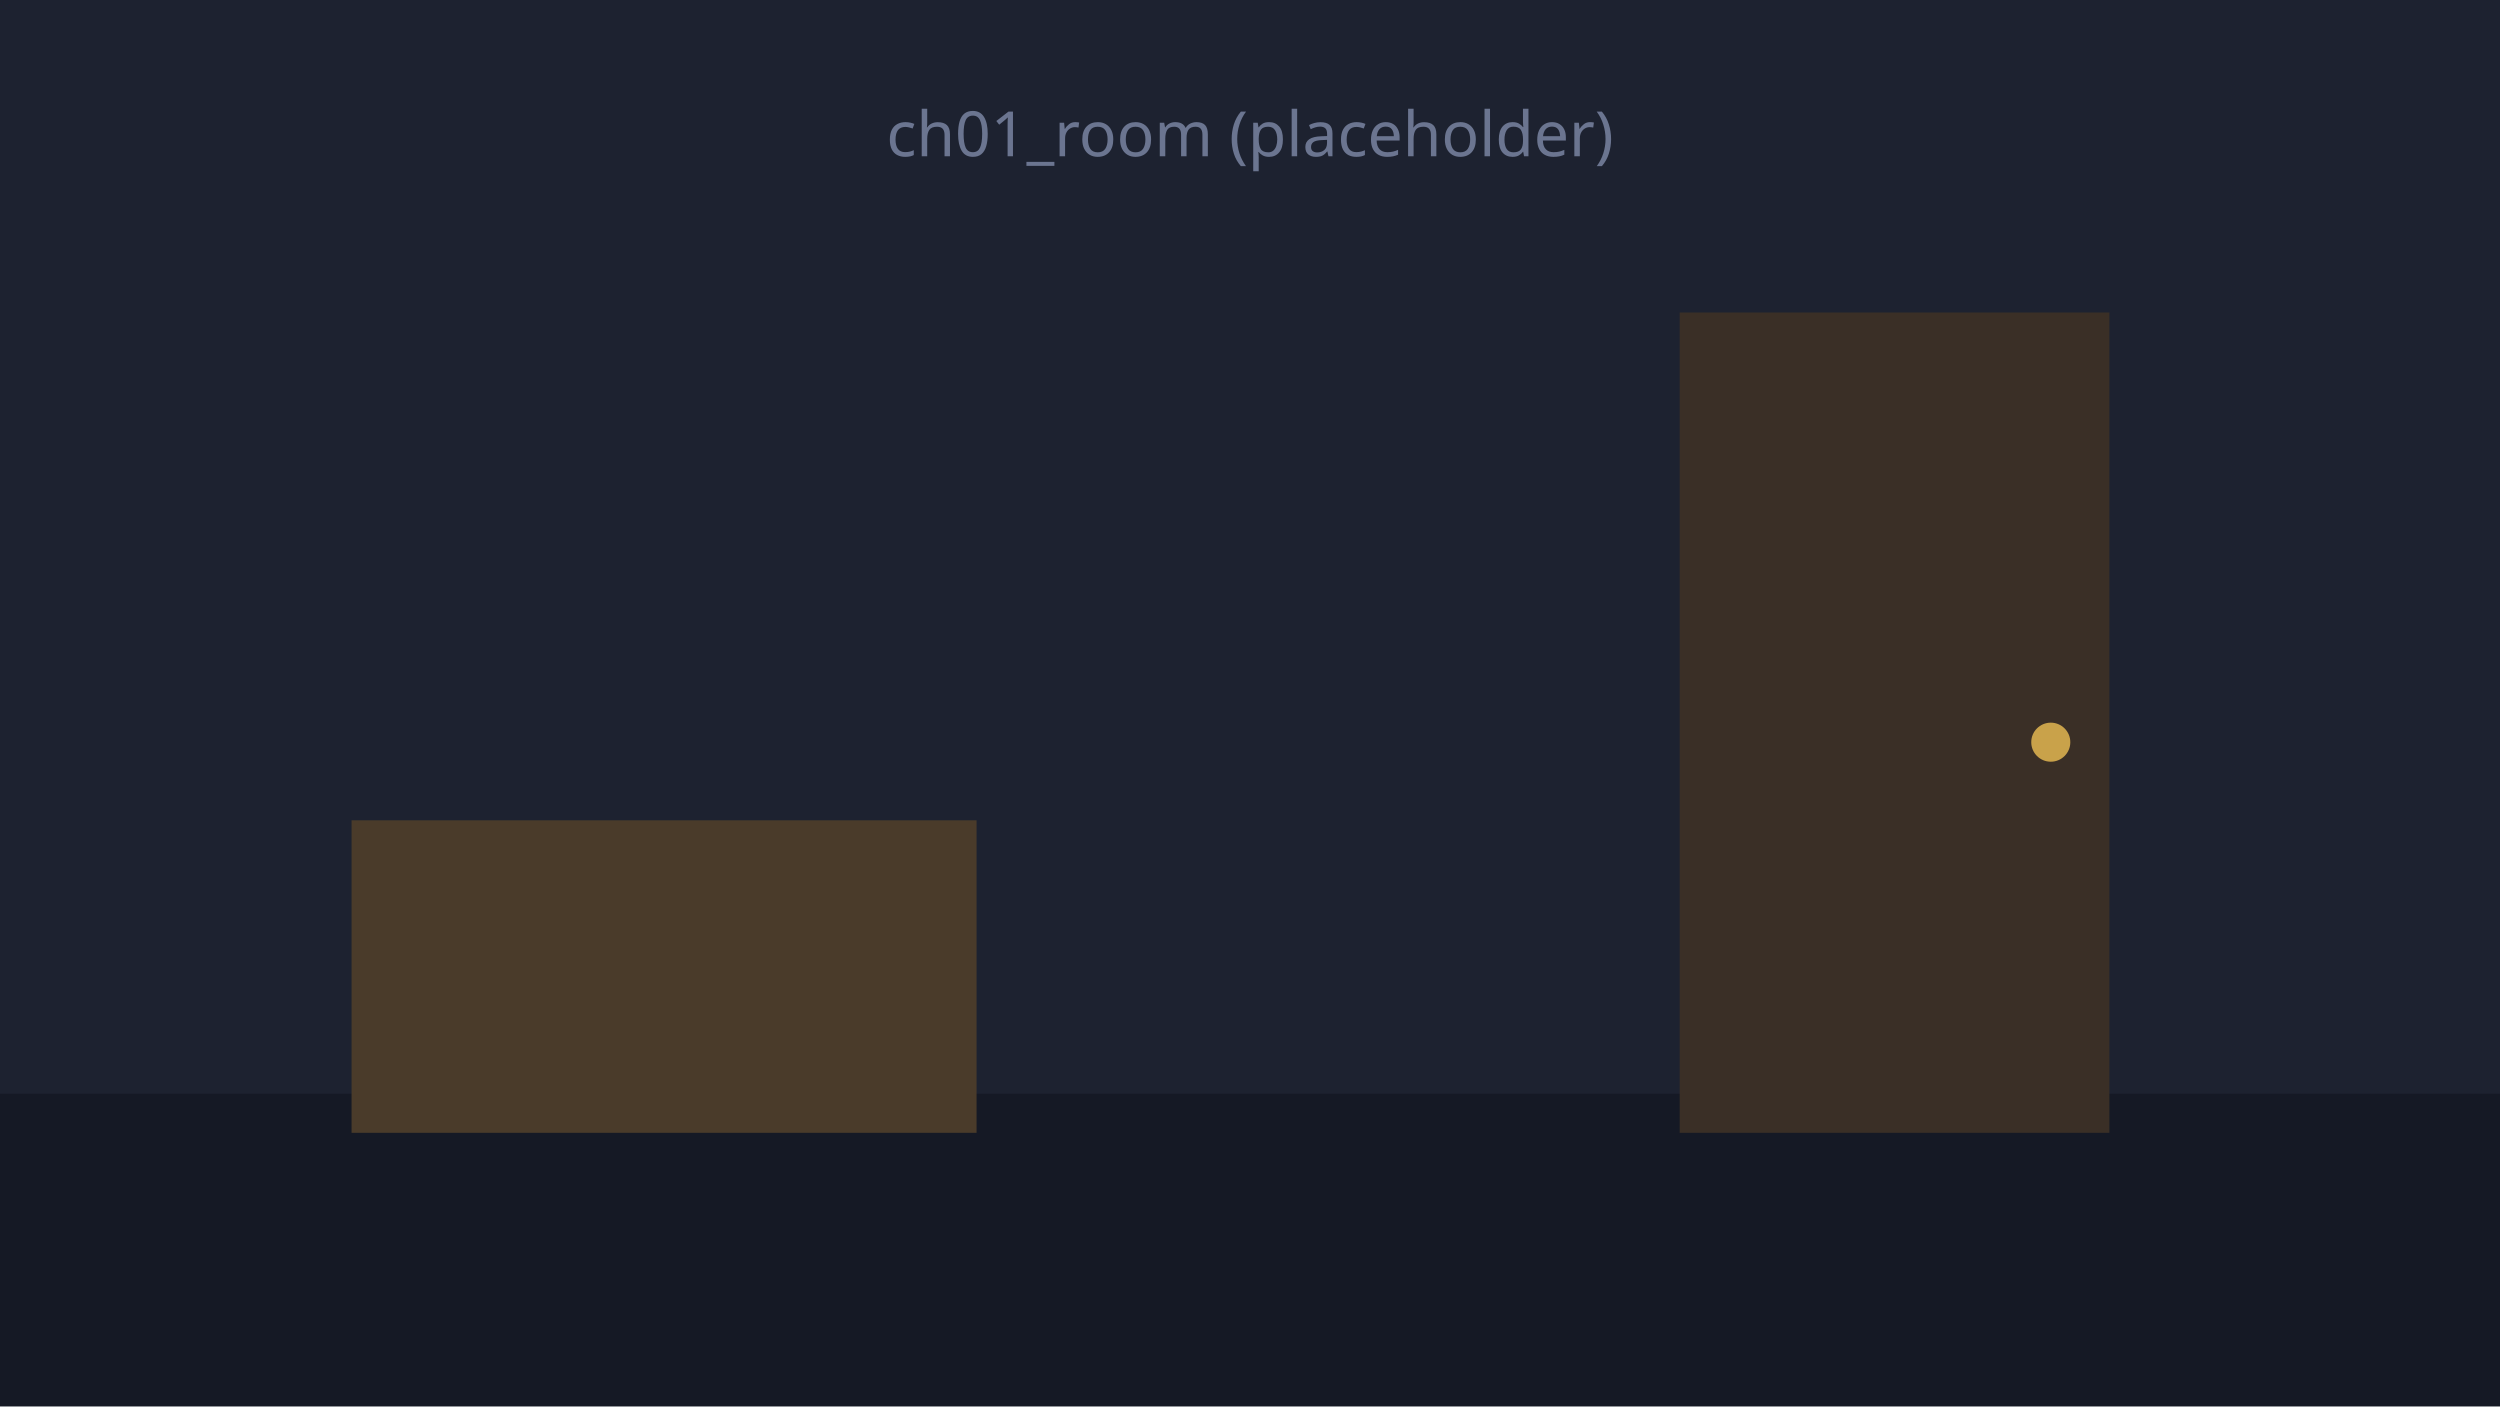
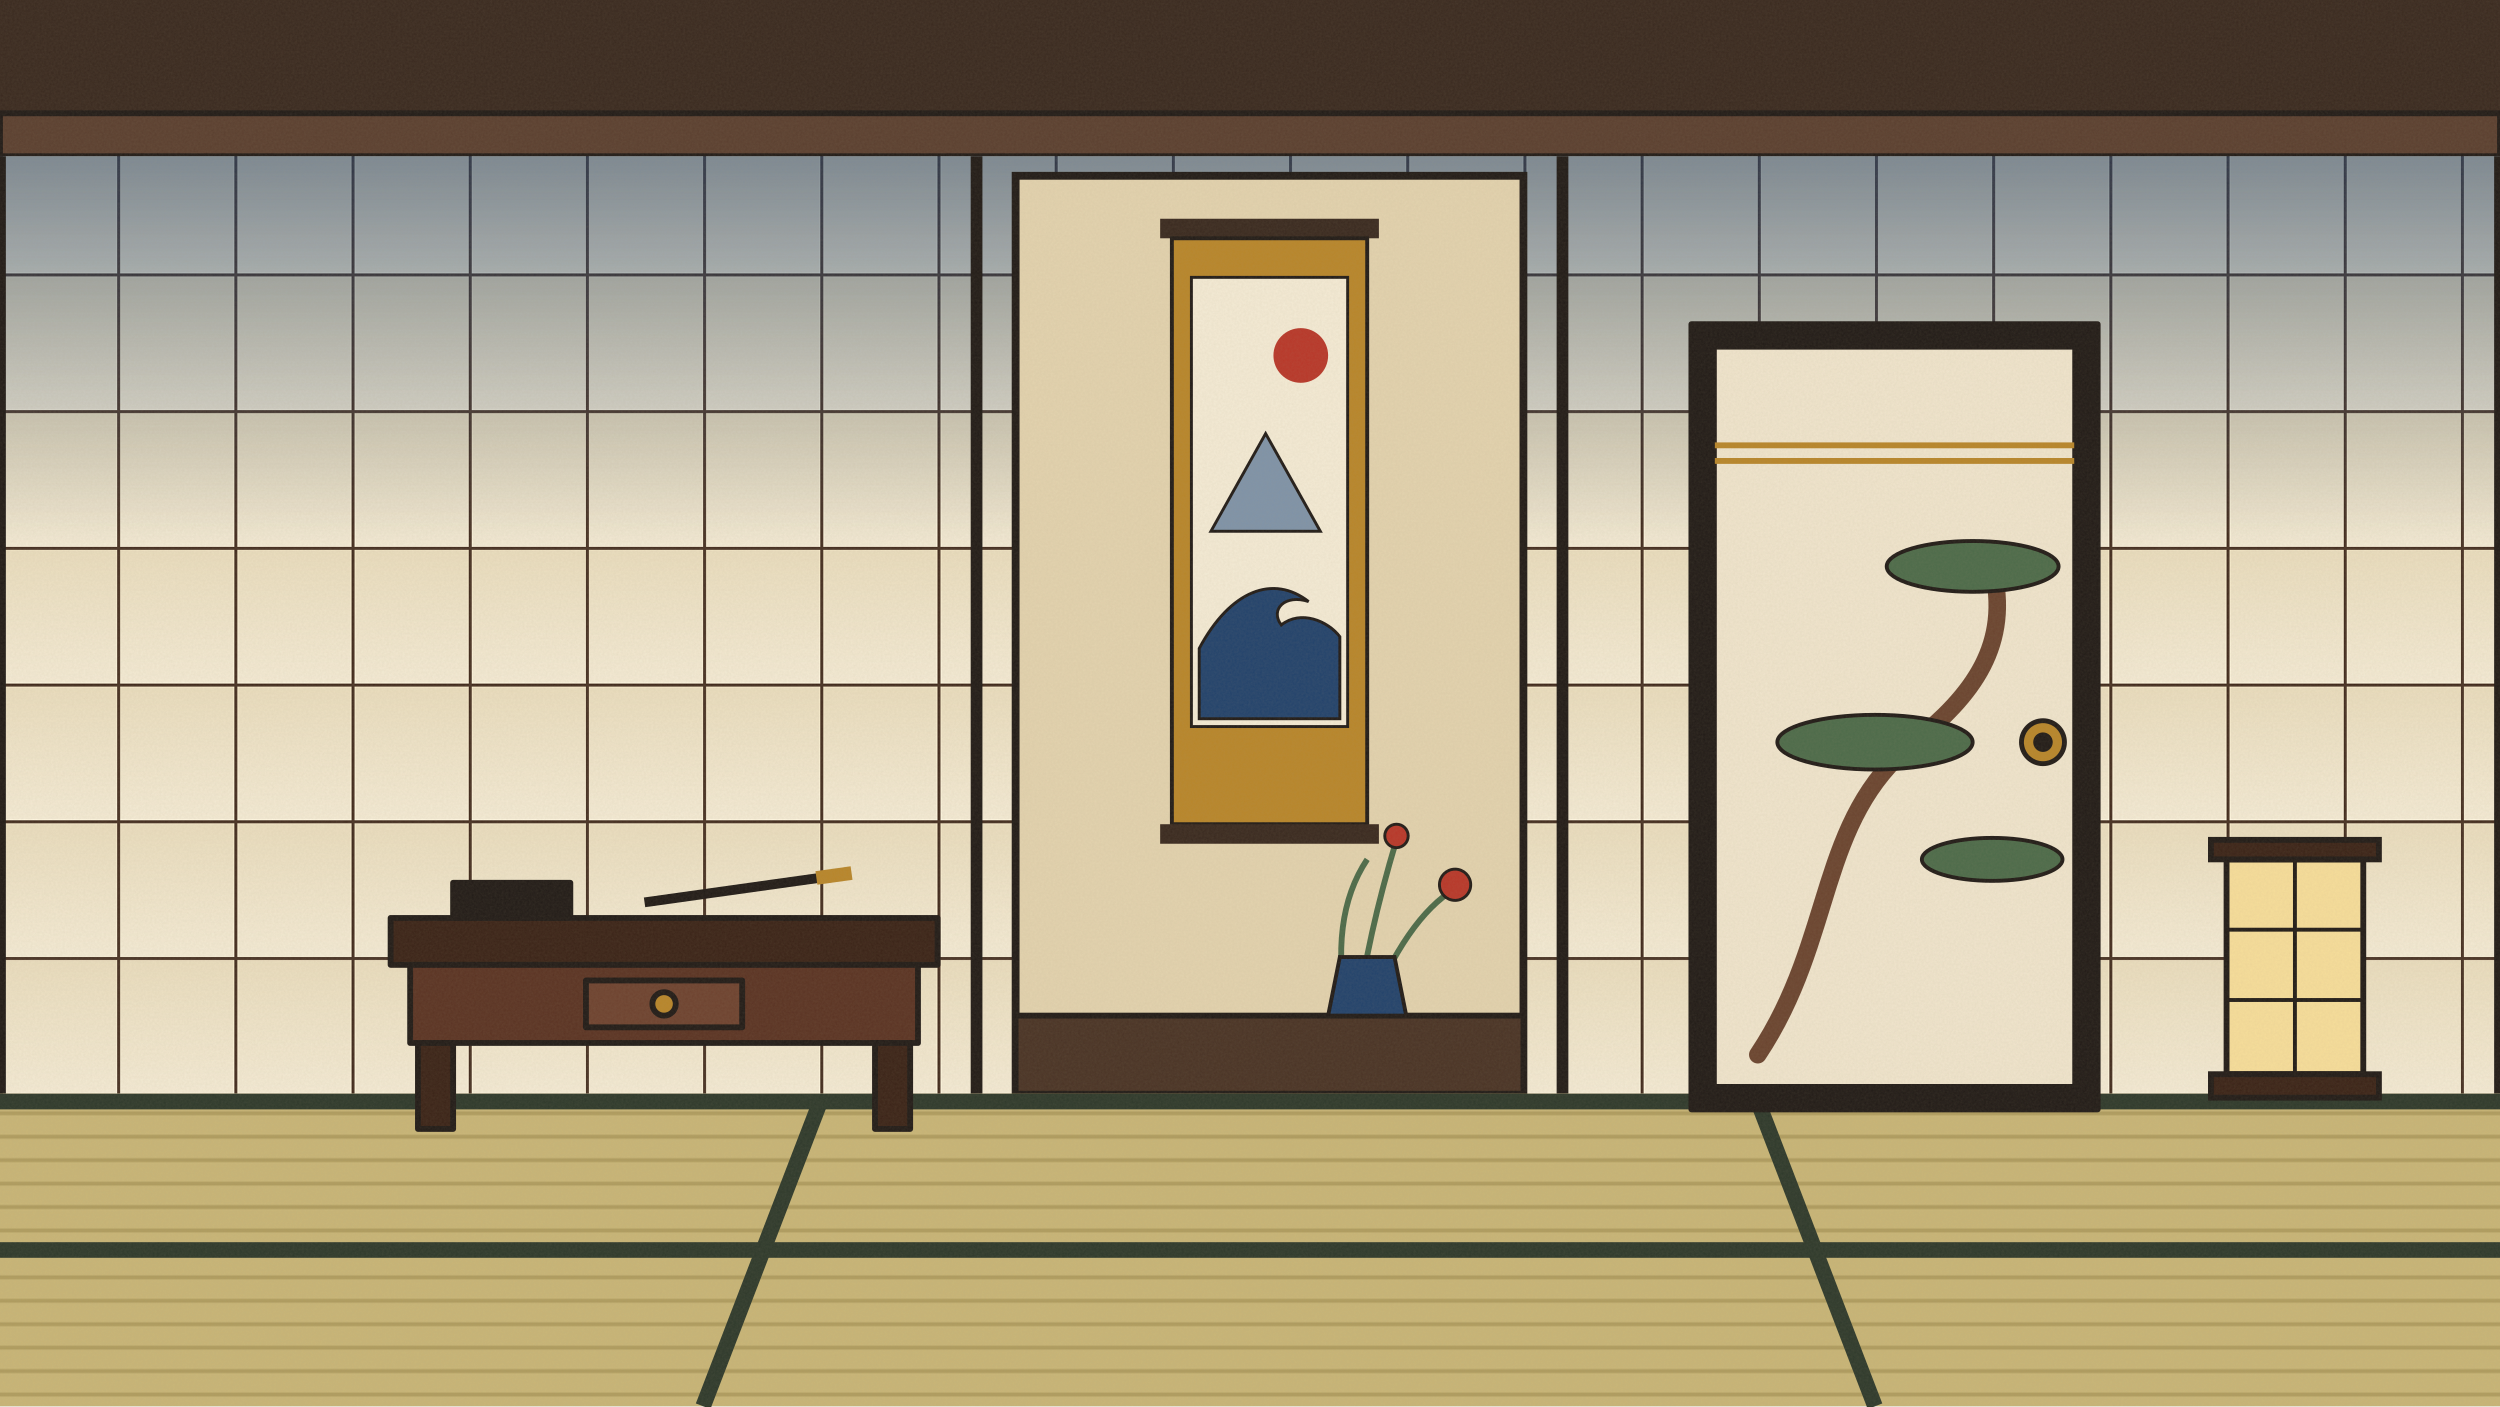
<svg xmlns="http://www.w3.org/2000/svg" width="1280" height="720" viewBox="0 0 1280 720">
-   <rect width="1280" height="720" fill="#1d2230" />
-   <rect y="560" width="1280" height="160" fill="#151925" />
-   <rect x="180" y="420" width="320" height="160" fill="#4a3b2a" />
-   <rect x="860" y="160" width="220" height="420" fill="#3a2f26" />
-   <circle cx="1050" cy="380" r="10" fill="#c9a24a" />
-   <text x="640" y="80" fill="#6b7590" font-family="sans-serif" font-size="32" text-anchor="middle">ch01_room (placeholder)</text>
+   <defs>
+     <linearGradient id="dusk" x1="0" y1="0" x2="0" y2="1">
+       <stop offset="0" stop-color="#23436c" />
+       <stop offset="1" stop-color="#3b5677" stop-opacity="0" />
+     </linearGradient>
+     <linearGradient id="shoji" x1="0" y1="0" x2="0" y2="1">
+       <stop offset="0" stop-color="#e9dcbd" />
+       <stop offset="1" stop-color="#f3ead4" />
+     </linearGradient>
+     <pattern id="tatami" width="12" height="12" patternUnits="userSpaceOnUse">
+       <rect width="12" height="12" fill="#c8b577" />
+       <path d="M0 6H12" stroke="#b09d60" stroke-width="2" />
+     </pattern>
+     <pattern id="lattice" width="60" height="70" patternUnits="userSpaceOnUse">
+       <rect width="60" height="70" fill="url(#shoji)" />
+       <path d="M0 0V70M0 0H60" stroke="#4a3426" stroke-width="3" fill="none" />
+     </pattern>
+     <filter id="paper">
+       <feTurbulence type="fractalNoise" baseFrequency="0.85" numOctaves="3" stitchTiles="stitch" />
+       <feColorMatrix values="0 0 0 0 0.4 0 0 0 0 0.32 0 0 0 0 0.2 0 0 0 0.12 0" />
+       <feComposite in2="SourceGraphic" operator="in" />
+     </filter>
+   </defs>
+   <rect width="1280" height="70" fill="#3a2a20" />
+   <rect y="58" width="1280" height="22" fill="#5b4030" stroke="#221c18" stroke-width="3" />
+   <rect y="80" width="1280" height="480" fill="url(#lattice)" />
+   <rect y="80" width="1280" height="200" fill="url(#dusk)" opacity="0.55" />
+   <g stroke="#221c18" stroke-width="6">
+     <line x1="0" y1="80" x2="0" y2="560" />
+     <line x1="500" y1="80" x2="500" y2="560" />
+     <line x1="800" y1="80" x2="800" y2="560" />
+     <line x1="1280" y1="80" x2="1280" y2="560" />
+   </g>
+   <rect x="520" y="90" width="260" height="470" fill="#e2d2ae" stroke="#221c18" stroke-width="4" />
+   <rect x="520" y="520" width="260" height="40" fill="#4a3426" stroke="#221c18" stroke-width="3" />
+   <g transform="translate(600 112)">
+     <rect x="-6" width="112" height="10" fill="#3a2a20" />
+     <rect y="10" width="100" height="300" fill="#b8862b" stroke="#221c18" stroke-width="2" />
+     <rect x="10" y="30" width="80" height="230" fill="#f3ead4" stroke="#221c18" stroke-width="1.5" />
+     <circle cx="66" cy="70" r="14" fill="#b8382a" />
+     <path d="M14 220 C30 190 52 182 70 196 C58 192 50 200 56 208 C66 200 80 206 86 214 V256 H14 Z" fill="#23436c" stroke="#221c18" stroke-width="1.5" />
+     <path d="M20 160 L48 110 L76 160 Z" fill="#7f93a8" stroke="#221c18" stroke-width="1.5" />
+     <rect x="-6" y="310" width="112" height="10" fill="#3a2a20" />
+   </g>
+   <path d="M690 520 Q680 470 700 440 M700 520 Q720 470 745 455 M695 520 Q700 480 715 430" stroke="#4d6b4a" stroke-width="3" fill="none" />
+   <circle cx="745" cy="453" r="8" fill="#b8382a" stroke="#221c18" stroke-width="1.5" />
+   <circle cx="715" cy="428" r="6" fill="#b8382a" stroke="#221c18" stroke-width="1.5" />
+   <path d="M680 520 h40 l-6 -30 h-28 z" fill="#23436c" stroke="#221c18" stroke-width="2" />
+   <rect y="560" width="1280" height="160" fill="url(#tatami)" />
+   <g stroke="#2f3a2c" stroke-width="8">
+     <line x1="0" y1="564" x2="1280" y2="564" />
+     <line x1="0" y1="640" x2="1280" y2="640" />
+     <line x1="420" y1="564" x2="360" y2="720" />
+     <line x1="900" y1="564" x2="960" y2="720" />
+   </g>
+   <g stroke="#221c18" stroke-width="3" stroke-linejoin="round">
+     <rect x="200" y="470" width="280" height="24" fill="#3b2418" />
+     <rect x="210" y="494" width="260" height="40" fill="#5b3424" />
+     <rect x="300" y="502" width="80" height="24" fill="#6e4330" />
+     <circle cx="340" cy="514" r="6" fill="#b8862b" />
+     <rect x="214" y="534" width="18" height="44" fill="#3b2418" />
+     <rect x="448" y="534" width="18" height="44" fill="#3b2418" />
+     <rect x="232" y="452" width="60" height="18" fill="#221c18" />
+     <path d="M330 462 L430 448" stroke-width="5" />
+     <path d="M418 449.5 L436 447" stroke="#b8862b" stroke-width="7" />
+   </g>
+   <g stroke="#221c18" stroke-linejoin="round">
+     <rect x="866" y="166" width="208" height="402" fill="#221c18" stroke-width="3" />
+     <rect x="878" y="178" width="184" height="378" fill="#efe4cc" stroke-width="2" />
+     <path d="M900 540 C940 480 930 420 980 380 C1010 356 1030 330 1020 290" fill="none" stroke="#6b4530" stroke-width="9" stroke-linecap="round" />
+     <g fill="#4d6b4a" stroke-width="2">
+       <ellipse cx="1010" cy="290" rx="44" ry="13" />
+       <ellipse cx="960" cy="380" rx="50" ry="14" />
+       <ellipse cx="1020" cy="440" rx="36" ry="11" />
+     </g>
+     <path d="M878 228 H1062 M878 236 H1062" stroke="#b8862b" stroke-width="3" />
+     <circle cx="1046" cy="380" r="11" fill="#b8862b" stroke-width="2.5" />
+     <circle cx="1046" cy="380" r="5" fill="#221c18" stroke="none" />
+   </g>
+   <g stroke="#221c18" stroke-width="3">
+     <rect x="1140" y="440" width="70" height="110" fill="#f6dd9a" />
+     <path d="M1140 476 H1210 M1140 512 H1210 M1175 440 V550" stroke-width="2" />
+     <rect x="1132" y="550" width="86" height="12" fill="#3b2418" />
+     <rect x="1132" y="430" width="86" height="10" fill="#3b2418" />
+   </g>
+   <rect width="1280" height="720" filter="url(#paper)" fill="#fff" />
</svg>
